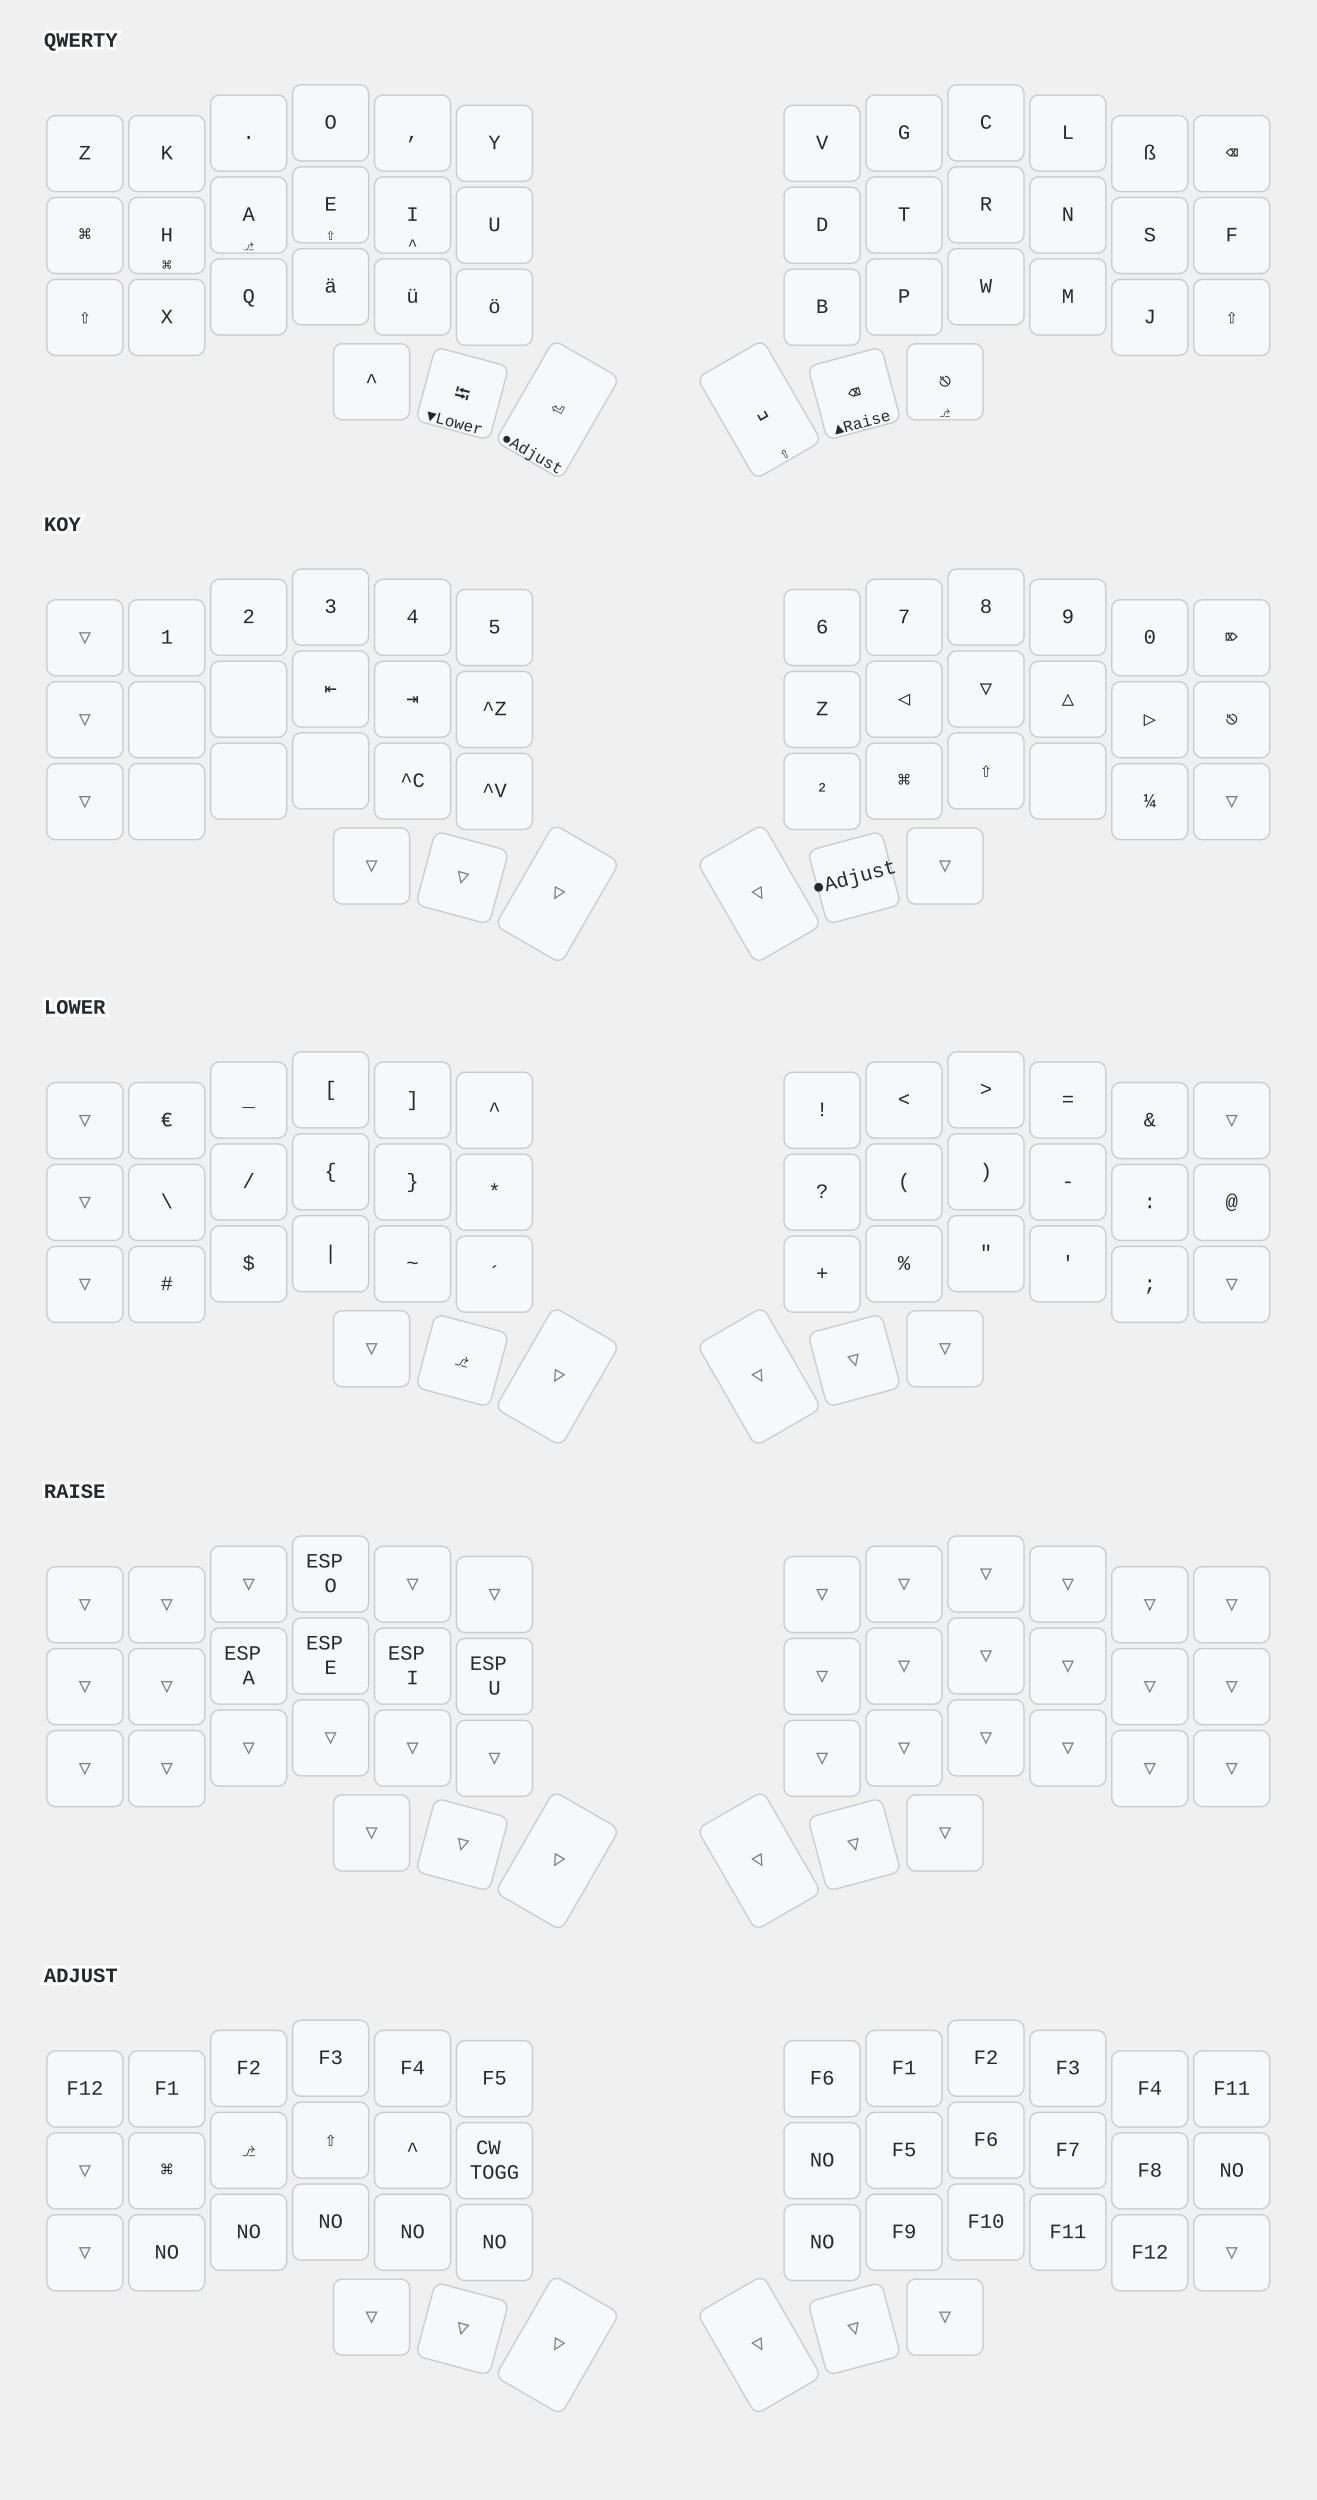
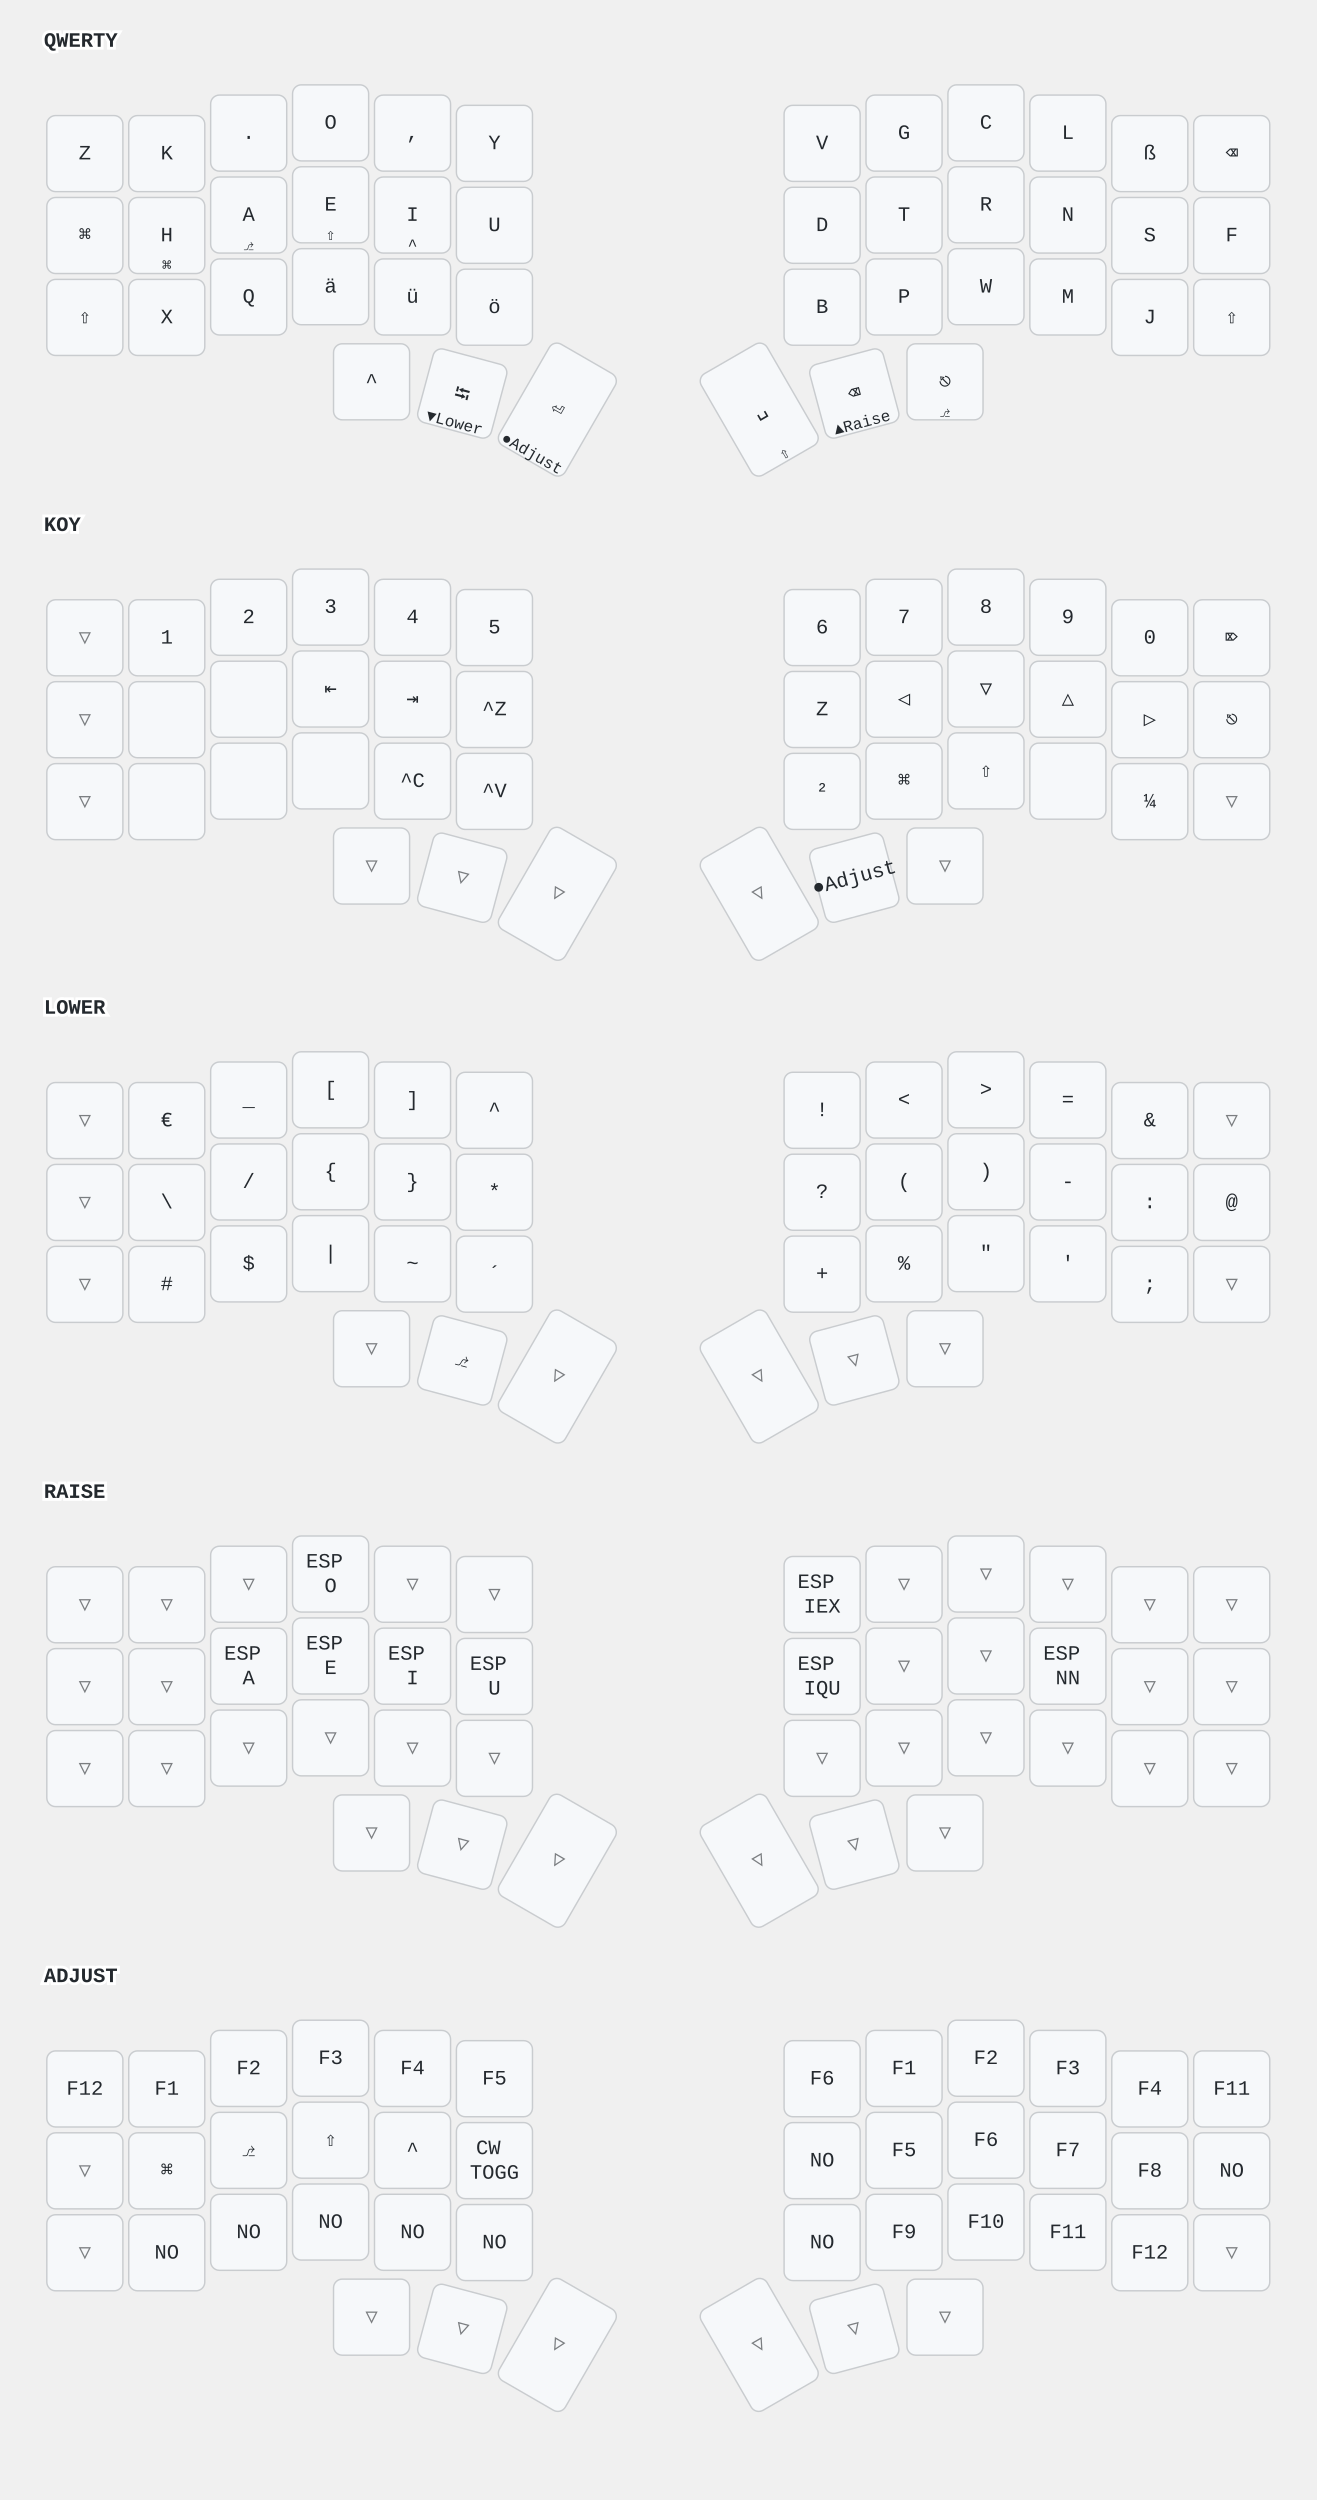
<svg xmlns="http://www.w3.org/2000/svg" xmlns:xlink="http://www.w3.org/1999/xlink" width="900" height="1709" viewBox="0 0 900 1709" class="keymap">
  <defs>/* start glyphs */
<svg id="mdi:play-pause">
      <svg id="mdi-play-pause" viewBox="0 0 24 24">
        <path d="M3,5V19L11,12M13,19H16V5H13M18,5V19H21V5" />
      </svg>
    </svg>
    <svg id="mdi:printer">
      <svg id="mdi-printer" viewBox="0 0 24 24">
        <path d="M18,3H6V7H18M19,12A1,1 0 0,1 18,11A1,1 0 0,1 19,10A1,1 0 0,1 20,11A1,1 0 0,1 19,12M16,19H8V14H16M19,8H5A3,3 0 0,0 2,11V17H6V21H18V17H22V11A3,3 0 0,0 19,8Z" />
      </svg>
    </svg>
    <svg id="mdi:skip-next">
      <svg id="mdi-skip-next" viewBox="0 0 24 24">
        <path d="M16,18H18V6H16M6,18L14.5,12L6,6V18Z" />
      </svg>
    </svg>
    <svg id="mdi:skip-previous">
      <svg id="mdi-skip-previous" viewBox="0 0 24 24">
        <path d="M6,18V6H8V18H6M9.5,12L18,6V18L9.5,12Z" />
      </svg>
    </svg>
    <svg id="mdi:volume-high">
      <svg id="mdi-volume-high" viewBox="0 0 24 24">
        <path d="M14,3.23V5.29C16.89,6.15 19,8.83 19,12C19,15.17 16.89,17.84 14,18.7V20.77C18,19.86 21,16.28 21,12C21,7.72 18,4.14 14,3.23M16.5,12C16.5,10.23 15.5,8.71 14,7.97V16C15.5,15.29 16.5,13.76 16.5,12M3,9V15H7L12,20V4L7,9H3Z" />
      </svg>
    </svg>
    <svg id="mdi:volume-medium">
      <svg id="mdi-volume-medium" viewBox="0 0 24 24">
        <path d="M5,9V15H9L14,20V4L9,9M18.5,12C18.5,10.23 17.5,8.71 16,7.97V16C17.5,15.29 18.5,13.76 18.5,12Z" />
      </svg>
    </svg>
  </defs>/* end glyphs */
<style>/* inherit to force styles through use tags */
svg path {
    fill: inherit;
}

/* font and background color specifications */
svg.keymap {
    font-family: SFMono-Regular,Consolas,Liberation Mono,Menlo,monospace;
    font-size: 14px;
    font-kerning: normal;
    text-rendering: optimizeLegibility;
    fill: #24292e;
}

/* default key styling */
rect.key {
    fill: #f6f8fa;
}

rect.key, rect.combo {
    stroke: #c9cccf;
    stroke-width: 1;
}

/* default key side styling, only used is draw_key_sides is set */
rect.side {
    filter: brightness(90%);
}

/* color accent for combo boxes */
rect.combo, rect.combo-separate {
    fill: #cdf;
}

/* color accent for held keys */
rect.held, rect.combo.held {
    fill: #fdd;
}

/* color accent for ghost (optional) keys */
rect.ghost, rect.combo.ghost {
    stroke-dasharray: 4, 4;
    stroke-width: 2;
}

text {
    text-anchor: middle;
    dominant-baseline: middle;
}

/* styling for layer labels */
text.label {
    font-weight: bold;
    text-anchor: start;
    stroke: white;
    stroke-width: 4;
    paint-order: stroke;
}

/* styling for optional footer */
text.footer {
    text-anchor: end;
    dominant-baseline: auto;
    stroke: white;
    stroke-width: 4;
    paint-order: stroke;
}

/* styling for combo tap, and key non-tap label text */
text.combo, text.hold, text.shifted, text.left, text.right, text.tl, text.tr, text.bl, text.br {
    font-size: 11px;
}

text.hold, text.bl, text.br {
    text-anchor: middle;
    dominant-baseline: auto;
}

text.shifted, text.tl, text.tr {
    text-anchor: middle;
    dominant-baseline: hanging;
}

text.left, text.tl, text.bl {
    text-anchor: start;
}

text.right, text.tr, text.br {
    text-anchor: end;
}

text.layer-activator {
    text-decoration: underline;
}

/* styling for hold/shifted label text in combo box */
text.combo.hold, text.combo.shifted, text.combo.left, text.combo.right {
    font-size: 8px;
}

/* lighter symbol for transparent keys */
text.trans {
    fill: #7b7e81;
}

/* styling for combo dendrons */
path.combo {
    stroke-width: 1;
    stroke: gray;
    fill: none;
}

/* Start Tabler Icons Cleanup */
/* cannot use height/width with glyphs */
.icon-tabler &gt; path {
    fill: inherit;
    stroke: inherit;
    stroke-width: 2;
}
/* hide tabler's default box */
.icon-tabler &gt; path[stroke="none"][fill="none"] {
    visibility: hidden;
}
/* End Tabler Icons Cleanup */
</style>
  <g transform="translate(30, 0)" class="layer-QWERTY">
    <text x="0" y="28" class="label" id="QWERTY">QWERTY</text>
    <g transform="translate(0, 56)">
      <g transform="translate(28, 49)" class="key keypos-0">
        <rect rx="6" ry="6" x="-26" y="-26" width="52" height="52" class="key" />
        <text x="0" y="0" class="key tap">Z</text>
      </g>
      <g transform="translate(84, 49)" class="key keypos-1">
        <rect rx="6" ry="6" x="-26" y="-26" width="52" height="52" class="key" />
        <text x="0" y="0" class="key tap">K</text>
      </g>
      <g transform="translate(140, 35)" class="key keypos-2">
        <rect rx="6" ry="6" x="-26" y="-26" width="52" height="52" class="key" />
        <text x="0" y="0" class="key tap">.</text>
      </g>
      <g transform="translate(196, 28)" class="key keypos-3">
        <rect rx="6" ry="6" x="-26" y="-26" width="52" height="52" class="key" />
        <text x="0" y="0" class="key tap">O</text>
      </g>
      <g transform="translate(252, 35)" class="key keypos-4">
        <rect rx="6" ry="6" x="-26" y="-26" width="52" height="52" class="key" />
        <text x="0" y="0" class="key tap">,</text>
      </g>
      <g transform="translate(308, 42)" class="key keypos-5">
        <rect rx="6" ry="6" x="-26" y="-26" width="52" height="52" class="key" />
        <text x="0" y="0" class="key tap">Y</text>
      </g>
      <g transform="translate(532, 42)" class="key keypos-6">
        <rect rx="6" ry="6" x="-26" y="-26" width="52" height="52" class="key" />
        <text x="0" y="0" class="key tap">V</text>
      </g>
      <g transform="translate(588, 35)" class="key keypos-7">
        <rect rx="6" ry="6" x="-26" y="-26" width="52" height="52" class="key" />
        <text x="0" y="0" class="key tap">G</text>
      </g>
      <g transform="translate(644, 28)" class="key keypos-8">
        <rect rx="6" ry="6" x="-26" y="-26" width="52" height="52" class="key" />
        <text x="0" y="0" class="key tap">C</text>
      </g>
      <g transform="translate(700, 35)" class="key keypos-9">
        <rect rx="6" ry="6" x="-26" y="-26" width="52" height="52" class="key" />
        <text x="0" y="0" class="key tap">L</text>
      </g>
      <g transform="translate(756, 49)" class="key keypos-10">
        <rect rx="6" ry="6" x="-26" y="-26" width="52" height="52" class="key" />
        <text x="0" y="0" class="key tap">ß</text>
      </g>
      <g transform="translate(812, 49)" class="key keypos-11">
        <rect rx="6" ry="6" x="-26" y="-26" width="52" height="52" class="key" />
        <text x="0" y="0" class="key tap">⌫</text>
      </g>
      <g transform="translate(28, 105)" class="key keypos-12">
        <rect rx="6" ry="6" x="-26" y="-26" width="52" height="52" class="key" />
        <text x="0" y="0" class="key tap">⌘</text>
      </g>
      <g transform="translate(84, 105)" class="key keypos-13">
        <rect rx="6" ry="6" x="-26" y="-26" width="52" height="52" class="key" />
        <text x="0" y="0" class="key tap">H</text>
        <text x="0" y="24" class="key hold">⌘</text>
      </g>
      <g transform="translate(140, 91)" class="key keypos-14">
        <rect rx="6" ry="6" x="-26" y="-26" width="52" height="52" class="key" />
        <text x="0" y="0" class="key tap">A</text>
        <text x="0" y="24" class="key hold">⎇</text>
      </g>
      <g transform="translate(196, 84)" class="key keypos-15">
        <rect rx="6" ry="6" x="-26" y="-26" width="52" height="52" class="key" />
        <text x="0" y="0" class="key tap">E</text>
        <text x="0" y="24" class="key hold">⇧</text>
      </g>
      <g transform="translate(252, 91)" class="key keypos-16">
        <rect rx="6" ry="6" x="-26" y="-26" width="52" height="52" class="key" />
        <text x="0" y="0" class="key tap">I</text>
        <text x="0" y="24" class="key hold">^</text>
      </g>
      <g transform="translate(308, 98)" class="key keypos-17">
        <rect rx="6" ry="6" x="-26" y="-26" width="52" height="52" class="key" />
        <text x="0" y="0" class="key tap">U</text>
      </g>
      <g transform="translate(532, 98)" class="key keypos-18">
        <rect rx="6" ry="6" x="-26" y="-26" width="52" height="52" class="key" />
        <text x="0" y="0" class="key tap">D</text>
      </g>
      <g transform="translate(588, 91)" class="key keypos-19">
        <rect rx="6" ry="6" x="-26" y="-26" width="52" height="52" class="key" />
        <text x="0" y="0" class="key tap">T</text>
      </g>
      <g transform="translate(644, 84)" class="key keypos-20">
        <rect rx="6" ry="6" x="-26" y="-26" width="52" height="52" class="key" />
        <text x="0" y="0" class="key tap">R</text>
      </g>
      <g transform="translate(700, 91)" class="key keypos-21">
        <rect rx="6" ry="6" x="-26" y="-26" width="52" height="52" class="key" />
        <text x="0" y="0" class="key tap">N</text>
      </g>
      <g transform="translate(756, 105)" class="key keypos-22">
        <rect rx="6" ry="6" x="-26" y="-26" width="52" height="52" class="key" />
        <text x="0" y="0" class="key tap">S</text>
      </g>
      <g transform="translate(812, 105)" class="key keypos-23">
        <rect rx="6" ry="6" x="-26" y="-26" width="52" height="52" class="key" />
        <text x="0" y="0" class="key tap">F</text>
      </g>
      <g transform="translate(28, 161)" class="key keypos-24">
        <rect rx="6" ry="6" x="-26" y="-26" width="52" height="52" class="key" />
        <text x="0" y="0" class="key tap">⇧</text>
      </g>
      <g transform="translate(84, 161)" class="key keypos-25">
        <rect rx="6" ry="6" x="-26" y="-26" width="52" height="52" class="key" />
        <text x="0" y="0" class="key tap">X</text>
      </g>
      <g transform="translate(140, 147)" class="key keypos-26">
        <rect rx="6" ry="6" x="-26" y="-26" width="52" height="52" class="key" />
        <text x="0" y="0" class="key tap">Q</text>
      </g>
      <g transform="translate(196, 140)" class="key keypos-27">
        <rect rx="6" ry="6" x="-26" y="-26" width="52" height="52" class="key" />
        <text x="0" y="0" class="key tap">ä</text>
      </g>
      <g transform="translate(252, 147)" class="key keypos-28">
        <rect rx="6" ry="6" x="-26" y="-26" width="52" height="52" class="key" />
        <text x="0" y="0" class="key tap">ü</text>
      </g>
      <g transform="translate(308, 154)" class="key keypos-29">
        <rect rx="6" ry="6" x="-26" y="-26" width="52" height="52" class="key" />
        <text x="0" y="0" class="key tap">ö</text>
      </g>
      <g transform="translate(532, 154)" class="key keypos-30">
        <rect rx="6" ry="6" x="-26" y="-26" width="52" height="52" class="key" />
        <text x="0" y="0" class="key tap">B</text>
      </g>
      <g transform="translate(588, 147)" class="key keypos-31">
        <rect rx="6" ry="6" x="-26" y="-26" width="52" height="52" class="key" />
        <text x="0" y="0" class="key tap">P</text>
      </g>
      <g transform="translate(644, 140)" class="key keypos-32">
        <rect rx="6" ry="6" x="-26" y="-26" width="52" height="52" class="key" />
        <text x="0" y="0" class="key tap">W</text>
      </g>
      <g transform="translate(700, 147)" class="key keypos-33">
        <rect rx="6" ry="6" x="-26" y="-26" width="52" height="52" class="key" />
        <text x="0" y="0" class="key tap">M</text>
      </g>
      <g transform="translate(756, 161)" class="key keypos-34">
        <rect rx="6" ry="6" x="-26" y="-26" width="52" height="52" class="key" />
        <text x="0" y="0" class="key tap">J</text>
      </g>
      <g transform="translate(812, 161)" class="key keypos-35">
        <rect rx="6" ry="6" x="-26" y="-26" width="52" height="52" class="key" />
        <text x="0" y="0" class="key tap">⇧</text>
      </g>
      <g transform="translate(224, 205)" class="key keypos-36">
        <rect rx="6" ry="6" x="-26" y="-26" width="52" height="52" class="key" />
        <text x="0" y="0" class="key tap">^</text>
      </g>
      <g transform="translate(286, 213) rotate(15.0)" class="key keypos-37">
        <rect rx="6" ry="6" x="-26" y="-26" width="52" height="52" class="key" />
        <text x="0" y="0" class="key tap">⭾</text>
        <text x="0" y="24" class="key hold">▼Lower</text>
      </g>
      <g transform="translate(351, 224) rotate(30.0)" class="key keypos-38">
        <rect rx="6" ry="6" x="-26" y="-40" width="52" height="80" class="key" />
        <text x="0" y="0" class="key tap">⏎</text>
        <text x="0" y="38" class="key hold">●Adjust</text>
      </g>
      <g transform="translate(489, 224) rotate(-30.0)" class="key keypos-39">
        <rect rx="6" ry="6" x="-26" y="-40" width="52" height="80" class="key" />
        <text x="0" y="0" class="key tap">␣</text>
        <text x="0" y="38" class="key hold">⇧</text>
      </g>
      <g transform="translate(554, 213) rotate(-15.0)" class="key keypos-40">
        <rect rx="6" ry="6" x="-26" y="-26" width="52" height="52" class="key" />
        <text x="0" y="0" class="key tap">⌫</text>
        <text x="0" y="24" class="key hold">▲Raise</text>
      </g>
      <g transform="translate(616, 205)" class="key keypos-41">
        <rect rx="6" ry="6" x="-26" y="-26" width="52" height="52" class="key" />
        <text x="0" y="0" class="key tap">⎋</text>
        <text x="0" y="24" class="key hold">⎇</text>
      </g>
    </g>
  </g>
  <g transform="translate(30, 331)" class="layer-KOY">
    <text x="0" y="28" class="label" id="KOY">KOY</text>
    <g transform="translate(0, 56)">
      <g transform="translate(28, 49)" class="key trans keypos-0">
        <rect rx="6" ry="6" x="-26" y="-26" width="52" height="52" class="key trans" />
        <text x="0" y="0" class="key trans tap">▽</text>
      </g>
      <g transform="translate(84, 49)" class="key keypos-1">
        <rect rx="6" ry="6" x="-26" y="-26" width="52" height="52" class="key" />
        <text x="0" y="0" class="key tap">1</text>
      </g>
      <g transform="translate(140, 35)" class="key keypos-2">
        <rect rx="6" ry="6" x="-26" y="-26" width="52" height="52" class="key" />
        <text x="0" y="0" class="key tap">2</text>
      </g>
      <g transform="translate(196, 28)" class="key keypos-3">
        <rect rx="6" ry="6" x="-26" y="-26" width="52" height="52" class="key" />
        <text x="0" y="0" class="key tap">3</text>
      </g>
      <g transform="translate(252, 35)" class="key keypos-4">
        <rect rx="6" ry="6" x="-26" y="-26" width="52" height="52" class="key" />
        <text x="0" y="0" class="key tap">4</text>
      </g>
      <g transform="translate(308, 42)" class="key keypos-5">
        <rect rx="6" ry="6" x="-26" y="-26" width="52" height="52" class="key" />
        <text x="0" y="0" class="key tap">5</text>
      </g>
      <g transform="translate(532, 42)" class="key keypos-6">
        <rect rx="6" ry="6" x="-26" y="-26" width="52" height="52" class="key" />
        <text x="0" y="0" class="key tap">6</text>
      </g>
      <g transform="translate(588, 35)" class="key keypos-7">
        <rect rx="6" ry="6" x="-26" y="-26" width="52" height="52" class="key" />
        <text x="0" y="0" class="key tap">7</text>
      </g>
      <g transform="translate(644, 28)" class="key keypos-8">
        <rect rx="6" ry="6" x="-26" y="-26" width="52" height="52" class="key" />
        <text x="0" y="0" class="key tap">8</text>
      </g>
      <g transform="translate(700, 35)" class="key keypos-9">
        <rect rx="6" ry="6" x="-26" y="-26" width="52" height="52" class="key" />
        <text x="0" y="0" class="key tap">9</text>
      </g>
      <g transform="translate(756, 49)" class="key keypos-10">
        <rect rx="6" ry="6" x="-26" y="-26" width="52" height="52" class="key" />
        <text x="0" y="0" class="key tap">0</text>
      </g>
      <g transform="translate(812, 49)" class="key keypos-11">
        <rect rx="6" ry="6" x="-26" y="-26" width="52" height="52" class="key" />
        <text x="0" y="0" class="key tap">⌦</text>
      </g>
      <g transform="translate(28, 105)" class="key trans keypos-12">
        <rect rx="6" ry="6" x="-26" y="-26" width="52" height="52" class="key trans" />
        <text x="0" y="0" class="key trans tap">▽</text>
      </g>
      <g transform="translate(84, 105)" class="key keypos-13">
        <rect rx="6" ry="6" x="-26" y="-26" width="52" height="52" class="key" />
        <use href="#mdi:volume-high" xlink:href="#mdi:volume-high" x="-7" y="-7" height="14" width="14.0" class="key tap glyph mdi:volume-high" />
      </g>
      <g transform="translate(140, 91)" class="key keypos-14">
        <rect rx="6" ry="6" x="-26" y="-26" width="52" height="52" class="key" />
        <use href="#mdi:play-pause" xlink:href="#mdi:play-pause" x="-7" y="-7" height="14" width="14.0" class="key tap glyph mdi:play-pause" />
      </g>
      <g transform="translate(196, 84)" class="key keypos-15">
        <rect rx="6" ry="6" x="-26" y="-26" width="52" height="52" class="key" />
        <text x="0" y="0" class="key tap">⇤</text>
      </g>
      <g transform="translate(252, 91)" class="key keypos-16">
        <rect rx="6" ry="6" x="-26" y="-26" width="52" height="52" class="key" />
        <text x="0" y="0" class="key tap">⇥</text>
      </g>
      <g transform="translate(308, 98)" class="key keypos-17">
        <rect rx="6" ry="6" x="-26" y="-26" width="52" height="52" class="key" />
        <text x="0" y="0" class="key tap">^Z</text>
      </g>
      <g transform="translate(532, 98)" class="key keypos-18">
        <rect rx="6" ry="6" x="-26" y="-26" width="52" height="52" class="key" />
        <text x="0" y="0" class="key tap">Z</text>
      </g>
      <g transform="translate(588, 91)" class="key keypos-19">
        <rect rx="6" ry="6" x="-26" y="-26" width="52" height="52" class="key" />
        <text x="0" y="0" class="key tap">◁</text>
      </g>
      <g transform="translate(644, 84)" class="key keypos-20">
        <rect rx="6" ry="6" x="-26" y="-26" width="52" height="52" class="key" />
        <text x="0" y="0" class="key tap">▽</text>
      </g>
      <g transform="translate(700, 91)" class="key keypos-21">
        <rect rx="6" ry="6" x="-26" y="-26" width="52" height="52" class="key" />
        <text x="0" y="0" class="key tap">△</text>
      </g>
      <g transform="translate(756, 105)" class="key keypos-22">
        <rect rx="6" ry="6" x="-26" y="-26" width="52" height="52" class="key" />
        <text x="0" y="0" class="key tap">▷</text>
      </g>
      <g transform="translate(812, 105)" class="key keypos-23">
        <rect rx="6" ry="6" x="-26" y="-26" width="52" height="52" class="key" />
        <text x="0" y="0" class="key tap">⎋</text>
      </g>
      <g transform="translate(28, 161)" class="key trans keypos-24">
        <rect rx="6" ry="6" x="-26" y="-26" width="52" height="52" class="key trans" />
        <text x="0" y="0" class="key trans tap">▽</text>
      </g>
      <g transform="translate(84, 161)" class="key keypos-25">
        <rect rx="6" ry="6" x="-26" y="-26" width="52" height="52" class="key" />
        <use href="#mdi:volume-medium" xlink:href="#mdi:volume-medium" x="-7" y="-7" height="14" width="14.0" class="key tap glyph mdi:volume-medium" />
      </g>
      <g transform="translate(140, 147)" class="key keypos-26">
        <rect rx="6" ry="6" x="-26" y="-26" width="52" height="52" class="key" />
        <use href="#mdi:skip-previous" xlink:href="#mdi:skip-previous" x="-7" y="-7" height="14" width="14.0" class="key tap glyph mdi:skip-previous" />
      </g>
      <g transform="translate(196, 140)" class="key keypos-27">
        <rect rx="6" ry="6" x="-26" y="-26" width="52" height="52" class="key" />
        <use href="#mdi:skip-next" xlink:href="#mdi:skip-next" x="-7" y="-7" height="14" width="14.0" class="key tap glyph mdi:skip-next" />
      </g>
      <g transform="translate(252, 147)" class="key keypos-28">
        <rect rx="6" ry="6" x="-26" y="-26" width="52" height="52" class="key" />
        <text x="0" y="0" class="key tap">^C</text>
      </g>
      <g transform="translate(308, 154)" class="key keypos-29">
        <rect rx="6" ry="6" x="-26" y="-26" width="52" height="52" class="key" />
        <text x="0" y="0" class="key tap">^V</text>
      </g>
      <g transform="translate(532, 154)" class="key keypos-30">
        <rect rx="6" ry="6" x="-26" y="-26" width="52" height="52" class="key" />
        <text x="0" y="0" class="key tap">²</text>
      </g>
      <g transform="translate(588, 147)" class="key keypos-31">
        <rect rx="6" ry="6" x="-26" y="-26" width="52" height="52" class="key" />
        <text x="0" y="0" class="key tap">⌘</text>
      </g>
      <g transform="translate(644, 140)" class="key keypos-32">
        <rect rx="6" ry="6" x="-26" y="-26" width="52" height="52" class="key" />
        <text x="0" y="0" class="key tap">⇧</text>
      </g>
      <g transform="translate(700, 147)" class="key keypos-33">
        <rect rx="6" ry="6" x="-26" y="-26" width="52" height="52" class="key" />
        <use href="#mdi:printer" xlink:href="#mdi:printer" x="-7" y="-7" height="14" width="14.0" class="key tap glyph mdi:printer" />
      </g>
      <g transform="translate(756, 161)" class="key keypos-34">
        <rect rx="6" ry="6" x="-26" y="-26" width="52" height="52" class="key" />
        <text x="0" y="0" class="key tap">¼</text>
      </g>
      <g transform="translate(812, 161)" class="key trans keypos-35">
        <rect rx="6" ry="6" x="-26" y="-26" width="52" height="52" class="key trans" />
        <text x="0" y="0" class="key trans tap">▽</text>
      </g>
      <g transform="translate(224, 205)" class="key trans keypos-36">
        <rect rx="6" ry="6" x="-26" y="-26" width="52" height="52" class="key trans" />
        <text x="0" y="0" class="key trans tap">▽</text>
      </g>
      <g transform="translate(286, 213) rotate(15.0)" class="key trans keypos-37">
        <rect rx="6" ry="6" x="-26" y="-26" width="52" height="52" class="key trans" />
        <text x="0" y="0" class="key trans tap">▽</text>
      </g>
      <g transform="translate(351, 224) rotate(30.0)" class="key trans keypos-38">
        <rect rx="6" ry="6" x="-26" y="-40" width="52" height="80" class="key trans" />
        <text x="0" y="0" class="key trans tap">▽</text>
      </g>
      <g transform="translate(489, 224) rotate(-30.0)" class="key trans keypos-39">
        <rect rx="6" ry="6" x="-26" y="-40" width="52" height="80" class="key trans" />
        <text x="0" y="0" class="key trans tap">▽</text>
      </g>
      <g transform="translate(554, 213) rotate(-15.0)" class="key layer keypos-40">
        <rect rx="6" ry="6" x="-26" y="-26" width="52" height="52" class="key layer" />
        <text x="0" y="0" class="key layer tap">●Adjust</text>
      </g>
      <g transform="translate(616, 205)" class="key trans keypos-41">
        <rect rx="6" ry="6" x="-26" y="-26" width="52" height="52" class="key trans" />
        <text x="0" y="0" class="key trans tap">▽</text>
      </g>
    </g>
  </g>
  <g transform="translate(30, 661)" class="layer-LOWER">
    <text x="0" y="28" class="label" id="LOWER">LOWER</text>
    <g transform="translate(0, 56)">
      <g transform="translate(28, 49)" class="key trans keypos-0">
        <rect rx="6" ry="6" x="-26" y="-26" width="52" height="52" class="key trans" />
        <text x="0" y="0" class="key trans tap">▽</text>
      </g>
      <g transform="translate(84, 49)" class="key keypos-1">
        <rect rx="6" ry="6" x="-26" y="-26" width="52" height="52" class="key" />
        <text x="0" y="0" class="key tap">€</text>
      </g>
      <g transform="translate(140, 35)" class="key keypos-2">
        <rect rx="6" ry="6" x="-26" y="-26" width="52" height="52" class="key" />
        <text x="0" y="0" class="key tap">_</text>
      </g>
      <g transform="translate(196, 28)" class="key keypos-3">
        <rect rx="6" ry="6" x="-26" y="-26" width="52" height="52" class="key" />
        <text x="0" y="0" class="key tap">[</text>
      </g>
      <g transform="translate(252, 35)" class="key keypos-4">
        <rect rx="6" ry="6" x="-26" y="-26" width="52" height="52" class="key" />
        <text x="0" y="0" class="key tap">]</text>
      </g>
      <g transform="translate(308, 42)" class="key keypos-5">
        <rect rx="6" ry="6" x="-26" y="-26" width="52" height="52" class="key" />
        <text x="0" y="0" class="key tap">^</text>
      </g>
      <g transform="translate(532, 42)" class="key keypos-6">
        <rect rx="6" ry="6" x="-26" y="-26" width="52" height="52" class="key" />
        <text x="0" y="0" class="key tap">!</text>
      </g>
      <g transform="translate(588, 35)" class="key keypos-7">
        <rect rx="6" ry="6" x="-26" y="-26" width="52" height="52" class="key" />
        <text x="0" y="0" class="key tap">&lt;</text>
      </g>
      <g transform="translate(644, 28)" class="key keypos-8">
        <rect rx="6" ry="6" x="-26" y="-26" width="52" height="52" class="key" />
        <text x="0" y="0" class="key tap">&gt;</text>
      </g>
      <g transform="translate(700, 35)" class="key keypos-9">
        <rect rx="6" ry="6" x="-26" y="-26" width="52" height="52" class="key" />
        <text x="0" y="0" class="key tap">=</text>
      </g>
      <g transform="translate(756, 49)" class="key keypos-10">
        <rect rx="6" ry="6" x="-26" y="-26" width="52" height="52" class="key" />
        <text x="0" y="0" class="key tap">&amp;</text>
      </g>
      <g transform="translate(812, 49)" class="key trans keypos-11">
        <rect rx="6" ry="6" x="-26" y="-26" width="52" height="52" class="key trans" />
        <text x="0" y="0" class="key trans tap">▽</text>
      </g>
      <g transform="translate(28, 105)" class="key trans keypos-12">
        <rect rx="6" ry="6" x="-26" y="-26" width="52" height="52" class="key trans" />
        <text x="0" y="0" class="key trans tap">▽</text>
      </g>
      <g transform="translate(84, 105)" class="key keypos-13">
        <rect rx="6" ry="6" x="-26" y="-26" width="52" height="52" class="key" />
        <text x="0" y="0" class="key tap">\</text>
      </g>
      <g transform="translate(140, 91)" class="key keypos-14">
        <rect rx="6" ry="6" x="-26" y="-26" width="52" height="52" class="key" />
        <text x="0" y="0" class="key tap">/</text>
      </g>
      <g transform="translate(196, 84)" class="key keypos-15">
        <rect rx="6" ry="6" x="-26" y="-26" width="52" height="52" class="key" />
        <text x="0" y="0" class="key tap">{</text>
      </g>
      <g transform="translate(252, 91)" class="key keypos-16">
        <rect rx="6" ry="6" x="-26" y="-26" width="52" height="52" class="key" />
        <text x="0" y="0" class="key tap">}</text>
      </g>
      <g transform="translate(308, 98)" class="key keypos-17">
        <rect rx="6" ry="6" x="-26" y="-26" width="52" height="52" class="key" />
        <text x="0" y="0" class="key tap">*</text>
      </g>
      <g transform="translate(532, 98)" class="key keypos-18">
        <rect rx="6" ry="6" x="-26" y="-26" width="52" height="52" class="key" />
        <text x="0" y="0" class="key tap">?</text>
      </g>
      <g transform="translate(588, 91)" class="key keypos-19">
        <rect rx="6" ry="6" x="-26" y="-26" width="52" height="52" class="key" />
        <text x="0" y="0" class="key tap">(</text>
      </g>
      <g transform="translate(644, 84)" class="key keypos-20">
        <rect rx="6" ry="6" x="-26" y="-26" width="52" height="52" class="key" />
        <text x="0" y="0" class="key tap">)</text>
      </g>
      <g transform="translate(700, 91)" class="key keypos-21">
        <rect rx="6" ry="6" x="-26" y="-26" width="52" height="52" class="key" />
        <text x="0" y="0" class="key tap">-</text>
      </g>
      <g transform="translate(756, 105)" class="key keypos-22">
        <rect rx="6" ry="6" x="-26" y="-26" width="52" height="52" class="key" />
        <text x="0" y="0" class="key tap">:</text>
      </g>
      <g transform="translate(812, 105)" class="key keypos-23">
        <rect rx="6" ry="6" x="-26" y="-26" width="52" height="52" class="key" />
        <text x="0" y="0" class="key tap">@</text>
      </g>
      <g transform="translate(28, 161)" class="key trans keypos-24">
        <rect rx="6" ry="6" x="-26" y="-26" width="52" height="52" class="key trans" />
        <text x="0" y="0" class="key trans tap">▽</text>
      </g>
      <g transform="translate(84, 161)" class="key keypos-25">
        <rect rx="6" ry="6" x="-26" y="-26" width="52" height="52" class="key" />
        <text x="0" y="0" class="key tap">#</text>
      </g>
      <g transform="translate(140, 147)" class="key keypos-26">
        <rect rx="6" ry="6" x="-26" y="-26" width="52" height="52" class="key" />
        <text x="0" y="0" class="key tap">$</text>
      </g>
      <g transform="translate(196, 140)" class="key keypos-27">
        <rect rx="6" ry="6" x="-26" y="-26" width="52" height="52" class="key" />
        <text x="0" y="0" class="key tap">|</text>
      </g>
      <g transform="translate(252, 147)" class="key keypos-28">
        <rect rx="6" ry="6" x="-26" y="-26" width="52" height="52" class="key" />
        <text x="0" y="0" class="key tap">~</text>
      </g>
      <g transform="translate(308, 154)" class="key keypos-29">
        <rect rx="6" ry="6" x="-26" y="-26" width="52" height="52" class="key" />
        <text x="0" y="0" class="key tap">´</text>
      </g>
      <g transform="translate(532, 154)" class="key keypos-30">
        <rect rx="6" ry="6" x="-26" y="-26" width="52" height="52" class="key" />
        <text x="0" y="0" class="key tap">+</text>
      </g>
      <g transform="translate(588, 147)" class="key keypos-31">
        <rect rx="6" ry="6" x="-26" y="-26" width="52" height="52" class="key" />
        <text x="0" y="0" class="key tap">%</text>
      </g>
      <g transform="translate(644, 140)" class="key keypos-32">
        <rect rx="6" ry="6" x="-26" y="-26" width="52" height="52" class="key" />
        <text x="0" y="0" class="key tap">"</text>
      </g>
      <g transform="translate(700, 147)" class="key keypos-33">
        <rect rx="6" ry="6" x="-26" y="-26" width="52" height="52" class="key" />
        <text x="0" y="0" class="key tap">'</text>
      </g>
      <g transform="translate(756, 161)" class="key keypos-34">
        <rect rx="6" ry="6" x="-26" y="-26" width="52" height="52" class="key" />
        <text x="0" y="0" class="key tap">;</text>
      </g>
      <g transform="translate(812, 161)" class="key trans keypos-35">
        <rect rx="6" ry="6" x="-26" y="-26" width="52" height="52" class="key trans" />
        <text x="0" y="0" class="key trans tap">▽</text>
      </g>
      <g transform="translate(224, 205)" class="key trans keypos-36">
        <rect rx="6" ry="6" x="-26" y="-26" width="52" height="52" class="key trans" />
        <text x="0" y="0" class="key trans tap">▽</text>
      </g>
      <g transform="translate(286, 213) rotate(15.0)" class="key keypos-37">
        <rect rx="6" ry="6" x="-26" y="-26" width="52" height="52" class="key" />
        <text x="0" y="0" class="key tap">⎇</text>
      </g>
      <g transform="translate(351, 224) rotate(30.0)" class="key trans keypos-38">
        <rect rx="6" ry="6" x="-26" y="-40" width="52" height="80" class="key trans" />
        <text x="0" y="0" class="key trans tap">▽</text>
      </g>
      <g transform="translate(489, 224) rotate(-30.0)" class="key trans keypos-39">
        <rect rx="6" ry="6" x="-26" y="-40" width="52" height="80" class="key trans" />
        <text x="0" y="0" class="key trans tap">▽</text>
      </g>
      <g transform="translate(554, 213) rotate(-15.0)" class="key trans keypos-40">
        <rect rx="6" ry="6" x="-26" y="-26" width="52" height="52" class="key trans" />
        <text x="0" y="0" class="key trans tap">▽</text>
      </g>
      <g transform="translate(616, 205)" class="key trans keypos-41">
        <rect rx="6" ry="6" x="-26" y="-26" width="52" height="52" class="key trans" />
        <text x="0" y="0" class="key trans tap">▽</text>
      </g>
    </g>
  </g>
  <g transform="translate(30, 992)" class="layer-RAISE">
    <text x="0" y="28" class="label" id="RAISE">RAISE</text>
    <g transform="translate(0, 56)">
      <g transform="translate(28, 49)" class="key trans keypos-0">
        <rect rx="6" ry="6" x="-26" y="-26" width="52" height="52" class="key trans" />
        <text x="0" y="0" class="key trans tap">▽</text>
      </g>
      <g transform="translate(84, 49)" class="key trans keypos-1">
        <rect rx="6" ry="6" x="-26" y="-26" width="52" height="52" class="key trans" />
        <text x="0" y="0" class="key trans tap">▽</text>
      </g>
      <g transform="translate(140, 35)" class="key trans keypos-2">
        <rect rx="6" ry="6" x="-26" y="-26" width="52" height="52" class="key trans" />
        <text x="0" y="0" class="key trans tap">▽</text>
      </g>
      <g transform="translate(196, 28)" class="key keypos-3">
        <rect rx="6" ry="6" x="-26" y="-26" width="52" height="52" class="key" />
        <text x="0" y="0" class="key tap">
          <tspan x="0" dy="-0.6em">ESP</tspan>
          <tspan x="0" dy="1.2em">O</tspan>
        </text>
      </g>
      <g transform="translate(252, 35)" class="key trans keypos-4">
        <rect rx="6" ry="6" x="-26" y="-26" width="52" height="52" class="key trans" />
        <text x="0" y="0" class="key trans tap">▽</text>
      </g>
      <g transform="translate(308, 42)" class="key trans keypos-5">
        <rect rx="6" ry="6" x="-26" y="-26" width="52" height="52" class="key trans" />
        <text x="0" y="0" class="key trans tap">▽</text>
      </g>
-       <g transform="translate(532, 42)" class="key trans keypos-6">
-         <rect rx="6" ry="6" x="-26" y="-26" width="52" height="52" class="key trans" />
-         <text x="0" y="0" class="key trans tap">▽</text>
+       <g transform="translate(532, 42)" class="key keypos-6">
+         <rect rx="6" ry="6" x="-26" y="-26" width="52" height="52" class="key" />
+         <text x="0" y="0" class="key tap">
+           <tspan x="0" dy="-0.6em">ESP</tspan>
+           <tspan x="0" dy="1.2em">IEX</tspan>
+         </text>
      </g>
      <g transform="translate(588, 35)" class="key trans keypos-7">
        <rect rx="6" ry="6" x="-26" y="-26" width="52" height="52" class="key trans" />
        <text x="0" y="0" class="key trans tap">▽</text>
      </g>
      <g transform="translate(644, 28)" class="key trans keypos-8">
        <rect rx="6" ry="6" x="-26" y="-26" width="52" height="52" class="key trans" />
        <text x="0" y="0" class="key trans tap">▽</text>
      </g>
      <g transform="translate(700, 35)" class="key trans keypos-9">
        <rect rx="6" ry="6" x="-26" y="-26" width="52" height="52" class="key trans" />
        <text x="0" y="0" class="key trans tap">▽</text>
      </g>
      <g transform="translate(756, 49)" class="key trans keypos-10">
        <rect rx="6" ry="6" x="-26" y="-26" width="52" height="52" class="key trans" />
        <text x="0" y="0" class="key trans tap">▽</text>
      </g>
      <g transform="translate(812, 49)" class="key trans keypos-11">
        <rect rx="6" ry="6" x="-26" y="-26" width="52" height="52" class="key trans" />
        <text x="0" y="0" class="key trans tap">▽</text>
      </g>
      <g transform="translate(28, 105)" class="key trans keypos-12">
        <rect rx="6" ry="6" x="-26" y="-26" width="52" height="52" class="key trans" />
        <text x="0" y="0" class="key trans tap">▽</text>
      </g>
      <g transform="translate(84, 105)" class="key trans keypos-13">
        <rect rx="6" ry="6" x="-26" y="-26" width="52" height="52" class="key trans" />
        <text x="0" y="0" class="key trans tap">▽</text>
      </g>
      <g transform="translate(140, 91)" class="key keypos-14">
        <rect rx="6" ry="6" x="-26" y="-26" width="52" height="52" class="key" />
        <text x="0" y="0" class="key tap">
          <tspan x="0" dy="-0.6em">ESP</tspan>
          <tspan x="0" dy="1.2em">A</tspan>
        </text>
      </g>
      <g transform="translate(196, 84)" class="key keypos-15">
        <rect rx="6" ry="6" x="-26" y="-26" width="52" height="52" class="key" />
        <text x="0" y="0" class="key tap">
          <tspan x="0" dy="-0.6em">ESP</tspan>
          <tspan x="0" dy="1.2em">E</tspan>
        </text>
      </g>
      <g transform="translate(252, 91)" class="key keypos-16">
        <rect rx="6" ry="6" x="-26" y="-26" width="52" height="52" class="key" />
        <text x="0" y="0" class="key tap">
          <tspan x="0" dy="-0.6em">ESP</tspan>
          <tspan x="0" dy="1.2em">I</tspan>
        </text>
      </g>
      <g transform="translate(308, 98)" class="key keypos-17">
        <rect rx="6" ry="6" x="-26" y="-26" width="52" height="52" class="key" />
        <text x="0" y="0" class="key tap">
          <tspan x="0" dy="-0.6em">ESP</tspan>
          <tspan x="0" dy="1.2em">U</tspan>
        </text>
      </g>
-       <g transform="translate(532, 98)" class="key trans keypos-18">
-         <rect rx="6" ry="6" x="-26" y="-26" width="52" height="52" class="key trans" />
-         <text x="0" y="0" class="key trans tap">▽</text>
+       <g transform="translate(532, 98)" class="key keypos-18">
+         <rect rx="6" ry="6" x="-26" y="-26" width="52" height="52" class="key" />
+         <text x="0" y="0" class="key tap">
+           <tspan x="0" dy="-0.6em">ESP</tspan>
+           <tspan x="0" dy="1.2em">IQU</tspan>
+         </text>
      </g>
      <g transform="translate(588, 91)" class="key trans keypos-19">
        <rect rx="6" ry="6" x="-26" y="-26" width="52" height="52" class="key trans" />
        <text x="0" y="0" class="key trans tap">▽</text>
      </g>
      <g transform="translate(644, 84)" class="key trans keypos-20">
        <rect rx="6" ry="6" x="-26" y="-26" width="52" height="52" class="key trans" />
        <text x="0" y="0" class="key trans tap">▽</text>
      </g>
-       <g transform="translate(700, 91)" class="key trans keypos-21">
-         <rect rx="6" ry="6" x="-26" y="-26" width="52" height="52" class="key trans" />
-         <text x="0" y="0" class="key trans tap">▽</text>
+       <g transform="translate(700, 91)" class="key keypos-21">
+         <rect rx="6" ry="6" x="-26" y="-26" width="52" height="52" class="key" />
+         <text x="0" y="0" class="key tap">
+           <tspan x="0" dy="-0.6em">ESP</tspan>
+           <tspan x="0" dy="1.2em">NN</tspan>
+         </text>
      </g>
      <g transform="translate(756, 105)" class="key trans keypos-22">
        <rect rx="6" ry="6" x="-26" y="-26" width="52" height="52" class="key trans" />
        <text x="0" y="0" class="key trans tap">▽</text>
      </g>
      <g transform="translate(812, 105)" class="key trans keypos-23">
        <rect rx="6" ry="6" x="-26" y="-26" width="52" height="52" class="key trans" />
        <text x="0" y="0" class="key trans tap">▽</text>
      </g>
      <g transform="translate(28, 161)" class="key trans keypos-24">
        <rect rx="6" ry="6" x="-26" y="-26" width="52" height="52" class="key trans" />
        <text x="0" y="0" class="key trans tap">▽</text>
      </g>
      <g transform="translate(84, 161)" class="key trans keypos-25">
        <rect rx="6" ry="6" x="-26" y="-26" width="52" height="52" class="key trans" />
        <text x="0" y="0" class="key trans tap">▽</text>
      </g>
      <g transform="translate(140, 147)" class="key trans keypos-26">
        <rect rx="6" ry="6" x="-26" y="-26" width="52" height="52" class="key trans" />
        <text x="0" y="0" class="key trans tap">▽</text>
      </g>
      <g transform="translate(196, 140)" class="key trans keypos-27">
        <rect rx="6" ry="6" x="-26" y="-26" width="52" height="52" class="key trans" />
        <text x="0" y="0" class="key trans tap">▽</text>
      </g>
      <g transform="translate(252, 147)" class="key trans keypos-28">
        <rect rx="6" ry="6" x="-26" y="-26" width="52" height="52" class="key trans" />
        <text x="0" y="0" class="key trans tap">▽</text>
      </g>
      <g transform="translate(308, 154)" class="key trans keypos-29">
        <rect rx="6" ry="6" x="-26" y="-26" width="52" height="52" class="key trans" />
        <text x="0" y="0" class="key trans tap">▽</text>
      </g>
      <g transform="translate(532, 154)" class="key trans keypos-30">
        <rect rx="6" ry="6" x="-26" y="-26" width="52" height="52" class="key trans" />
        <text x="0" y="0" class="key trans tap">▽</text>
      </g>
      <g transform="translate(588, 147)" class="key trans keypos-31">
        <rect rx="6" ry="6" x="-26" y="-26" width="52" height="52" class="key trans" />
        <text x="0" y="0" class="key trans tap">▽</text>
      </g>
      <g transform="translate(644, 140)" class="key trans keypos-32">
        <rect rx="6" ry="6" x="-26" y="-26" width="52" height="52" class="key trans" />
        <text x="0" y="0" class="key trans tap">▽</text>
      </g>
      <g transform="translate(700, 147)" class="key trans keypos-33">
        <rect rx="6" ry="6" x="-26" y="-26" width="52" height="52" class="key trans" />
        <text x="0" y="0" class="key trans tap">▽</text>
      </g>
      <g transform="translate(756, 161)" class="key trans keypos-34">
        <rect rx="6" ry="6" x="-26" y="-26" width="52" height="52" class="key trans" />
        <text x="0" y="0" class="key trans tap">▽</text>
      </g>
      <g transform="translate(812, 161)" class="key trans keypos-35">
        <rect rx="6" ry="6" x="-26" y="-26" width="52" height="52" class="key trans" />
        <text x="0" y="0" class="key trans tap">▽</text>
      </g>
      <g transform="translate(224, 205)" class="key trans keypos-36">
        <rect rx="6" ry="6" x="-26" y="-26" width="52" height="52" class="key trans" />
        <text x="0" y="0" class="key trans tap">▽</text>
      </g>
      <g transform="translate(286, 213) rotate(15.0)" class="key trans keypos-37">
        <rect rx="6" ry="6" x="-26" y="-26" width="52" height="52" class="key trans" />
        <text x="0" y="0" class="key trans tap">▽</text>
      </g>
      <g transform="translate(351, 224) rotate(30.0)" class="key trans keypos-38">
        <rect rx="6" ry="6" x="-26" y="-40" width="52" height="80" class="key trans" />
        <text x="0" y="0" class="key trans tap">▽</text>
      </g>
      <g transform="translate(489, 224) rotate(-30.0)" class="key trans keypos-39">
        <rect rx="6" ry="6" x="-26" y="-40" width="52" height="80" class="key trans" />
        <text x="0" y="0" class="key trans tap">▽</text>
      </g>
      <g transform="translate(554, 213) rotate(-15.0)" class="key trans keypos-40">
        <rect rx="6" ry="6" x="-26" y="-26" width="52" height="52" class="key trans" />
        <text x="0" y="0" class="key trans tap">▽</text>
      </g>
      <g transform="translate(616, 205)" class="key trans keypos-41">
        <rect rx="6" ry="6" x="-26" y="-26" width="52" height="52" class="key trans" />
        <text x="0" y="0" class="key trans tap">▽</text>
      </g>
    </g>
  </g>
  <g transform="translate(30, 1323)" class="layer-ADJUST">
    <text x="0" y="28" class="label" id="ADJUST">ADJUST</text>
    <g transform="translate(0, 56)">
      <g transform="translate(28, 49)" class="key keypos-0">
        <rect rx="6" ry="6" x="-26" y="-26" width="52" height="52" class="key" />
        <text x="0" y="0" class="key tap">F12</text>
      </g>
      <g transform="translate(84, 49)" class="key keypos-1">
        <rect rx="6" ry="6" x="-26" y="-26" width="52" height="52" class="key" />
        <text x="0" y="0" class="key tap">F1</text>
      </g>
      <g transform="translate(140, 35)" class="key keypos-2">
        <rect rx="6" ry="6" x="-26" y="-26" width="52" height="52" class="key" />
        <text x="0" y="0" class="key tap">F2</text>
      </g>
      <g transform="translate(196, 28)" class="key keypos-3">
        <rect rx="6" ry="6" x="-26" y="-26" width="52" height="52" class="key" />
        <text x="0" y="0" class="key tap">F3</text>
      </g>
      <g transform="translate(252, 35)" class="key keypos-4">
        <rect rx="6" ry="6" x="-26" y="-26" width="52" height="52" class="key" />
        <text x="0" y="0" class="key tap">F4</text>
      </g>
      <g transform="translate(308, 42)" class="key keypos-5">
        <rect rx="6" ry="6" x="-26" y="-26" width="52" height="52" class="key" />
        <text x="0" y="0" class="key tap">F5</text>
      </g>
      <g transform="translate(532, 42)" class="key keypos-6">
        <rect rx="6" ry="6" x="-26" y="-26" width="52" height="52" class="key" />
        <text x="0" y="0" class="key tap">F6</text>
      </g>
      <g transform="translate(588, 35)" class="key keypos-7">
        <rect rx="6" ry="6" x="-26" y="-26" width="52" height="52" class="key" />
        <text x="0" y="0" class="key tap">F1</text>
      </g>
      <g transform="translate(644, 28)" class="key keypos-8">
        <rect rx="6" ry="6" x="-26" y="-26" width="52" height="52" class="key" />
        <text x="0" y="0" class="key tap">F2</text>
      </g>
      <g transform="translate(700, 35)" class="key keypos-9">
        <rect rx="6" ry="6" x="-26" y="-26" width="52" height="52" class="key" />
        <text x="0" y="0" class="key tap">F3</text>
      </g>
      <g transform="translate(756, 49)" class="key keypos-10">
        <rect rx="6" ry="6" x="-26" y="-26" width="52" height="52" class="key" />
        <text x="0" y="0" class="key tap">F4</text>
      </g>
      <g transform="translate(812, 49)" class="key keypos-11">
        <rect rx="6" ry="6" x="-26" y="-26" width="52" height="52" class="key" />
        <text x="0" y="0" class="key tap">F11</text>
      </g>
      <g transform="translate(28, 105)" class="key trans keypos-12">
        <rect rx="6" ry="6" x="-26" y="-26" width="52" height="52" class="key trans" />
        <text x="0" y="0" class="key trans tap">▽</text>
      </g>
      <g transform="translate(84, 105)" class="key keypos-13">
        <rect rx="6" ry="6" x="-26" y="-26" width="52" height="52" class="key" />
        <text x="0" y="0" class="key tap">⌘</text>
      </g>
      <g transform="translate(140, 91)" class="key keypos-14">
        <rect rx="6" ry="6" x="-26" y="-26" width="52" height="52" class="key" />
        <text x="0" y="0" class="key tap">⎇</text>
      </g>
      <g transform="translate(196, 84)" class="key keypos-15">
        <rect rx="6" ry="6" x="-26" y="-26" width="52" height="52" class="key" />
        <text x="0" y="0" class="key tap">⇧</text>
      </g>
      <g transform="translate(252, 91)" class="key keypos-16">
        <rect rx="6" ry="6" x="-26" y="-26" width="52" height="52" class="key" />
        <text x="0" y="0" class="key tap">^</text>
      </g>
      <g transform="translate(308, 98)" class="key keypos-17">
        <rect rx="6" ry="6" x="-26" y="-26" width="52" height="52" class="key" />
        <text x="0" y="0" class="key tap">
          <tspan x="0" dy="-0.6em">CW</tspan>
          <tspan x="0" dy="1.2em">TOGG</tspan>
        </text>
      </g>
      <g transform="translate(532, 98)" class="key keypos-18">
        <rect rx="6" ry="6" x="-26" y="-26" width="52" height="52" class="key" />
        <text x="0" y="0" class="key tap">NO</text>
      </g>
      <g transform="translate(588, 91)" class="key keypos-19">
        <rect rx="6" ry="6" x="-26" y="-26" width="52" height="52" class="key" />
        <text x="0" y="0" class="key tap">F5</text>
      </g>
      <g transform="translate(644, 84)" class="key keypos-20">
        <rect rx="6" ry="6" x="-26" y="-26" width="52" height="52" class="key" />
        <text x="0" y="0" class="key tap">F6</text>
      </g>
      <g transform="translate(700, 91)" class="key keypos-21">
        <rect rx="6" ry="6" x="-26" y="-26" width="52" height="52" class="key" />
        <text x="0" y="0" class="key tap">F7</text>
      </g>
      <g transform="translate(756, 105)" class="key keypos-22">
        <rect rx="6" ry="6" x="-26" y="-26" width="52" height="52" class="key" />
        <text x="0" y="0" class="key tap">F8</text>
      </g>
      <g transform="translate(812, 105)" class="key keypos-23">
        <rect rx="6" ry="6" x="-26" y="-26" width="52" height="52" class="key" />
        <text x="0" y="0" class="key tap">NO</text>
      </g>
      <g transform="translate(28, 161)" class="key trans keypos-24">
        <rect rx="6" ry="6" x="-26" y="-26" width="52" height="52" class="key trans" />
        <text x="0" y="0" class="key trans tap">▽</text>
      </g>
      <g transform="translate(84, 161)" class="key keypos-25">
        <rect rx="6" ry="6" x="-26" y="-26" width="52" height="52" class="key" />
        <text x="0" y="0" class="key tap">NO</text>
      </g>
      <g transform="translate(140, 147)" class="key keypos-26">
        <rect rx="6" ry="6" x="-26" y="-26" width="52" height="52" class="key" />
        <text x="0" y="0" class="key tap">NO</text>
      </g>
      <g transform="translate(196, 140)" class="key keypos-27">
        <rect rx="6" ry="6" x="-26" y="-26" width="52" height="52" class="key" />
        <text x="0" y="0" class="key tap">NO</text>
      </g>
      <g transform="translate(252, 147)" class="key keypos-28">
        <rect rx="6" ry="6" x="-26" y="-26" width="52" height="52" class="key" />
        <text x="0" y="0" class="key tap">NO</text>
      </g>
      <g transform="translate(308, 154)" class="key keypos-29">
        <rect rx="6" ry="6" x="-26" y="-26" width="52" height="52" class="key" />
        <text x="0" y="0" class="key tap">NO</text>
      </g>
      <g transform="translate(532, 154)" class="key keypos-30">
        <rect rx="6" ry="6" x="-26" y="-26" width="52" height="52" class="key" />
        <text x="0" y="0" class="key tap">NO</text>
      </g>
      <g transform="translate(588, 147)" class="key keypos-31">
        <rect rx="6" ry="6" x="-26" y="-26" width="52" height="52" class="key" />
        <text x="0" y="0" class="key tap">F9</text>
      </g>
      <g transform="translate(644, 140)" class="key keypos-32">
        <rect rx="6" ry="6" x="-26" y="-26" width="52" height="52" class="key" />
        <text x="0" y="0" class="key tap">F10</text>
      </g>
      <g transform="translate(700, 147)" class="key keypos-33">
        <rect rx="6" ry="6" x="-26" y="-26" width="52" height="52" class="key" />
        <text x="0" y="0" class="key tap">F11</text>
      </g>
      <g transform="translate(756, 161)" class="key keypos-34">
        <rect rx="6" ry="6" x="-26" y="-26" width="52" height="52" class="key" />
        <text x="0" y="0" class="key tap">F12</text>
      </g>
      <g transform="translate(812, 161)" class="key trans keypos-35">
        <rect rx="6" ry="6" x="-26" y="-26" width="52" height="52" class="key trans" />
        <text x="0" y="0" class="key trans tap">▽</text>
      </g>
      <g transform="translate(224, 205)" class="key trans keypos-36">
        <rect rx="6" ry="6" x="-26" y="-26" width="52" height="52" class="key trans" />
        <text x="0" y="0" class="key trans tap">▽</text>
      </g>
      <g transform="translate(286, 213) rotate(15.0)" class="key trans keypos-37">
        <rect rx="6" ry="6" x="-26" y="-26" width="52" height="52" class="key trans" />
        <text x="0" y="0" class="key trans tap">▽</text>
      </g>
      <g transform="translate(351, 224) rotate(30.0)" class="key trans keypos-38">
        <rect rx="6" ry="6" x="-26" y="-40" width="52" height="80" class="key trans" />
        <text x="0" y="0" class="key trans tap">▽</text>
      </g>
      <g transform="translate(489, 224) rotate(-30.0)" class="key trans keypos-39">
        <rect rx="6" ry="6" x="-26" y="-40" width="52" height="80" class="key trans" />
        <text x="0" y="0" class="key trans tap">▽</text>
      </g>
      <g transform="translate(554, 213) rotate(-15.0)" class="key trans keypos-40">
        <rect rx="6" ry="6" x="-26" y="-26" width="52" height="52" class="key trans" />
        <text x="0" y="0" class="key trans tap">▽</text>
      </g>
      <g transform="translate(616, 205)" class="key trans keypos-41">
        <rect rx="6" ry="6" x="-26" y="-26" width="52" height="52" class="key trans" />
        <text x="0" y="0" class="key trans tap">▽</text>
      </g>
    </g>
  </g>
</svg>
